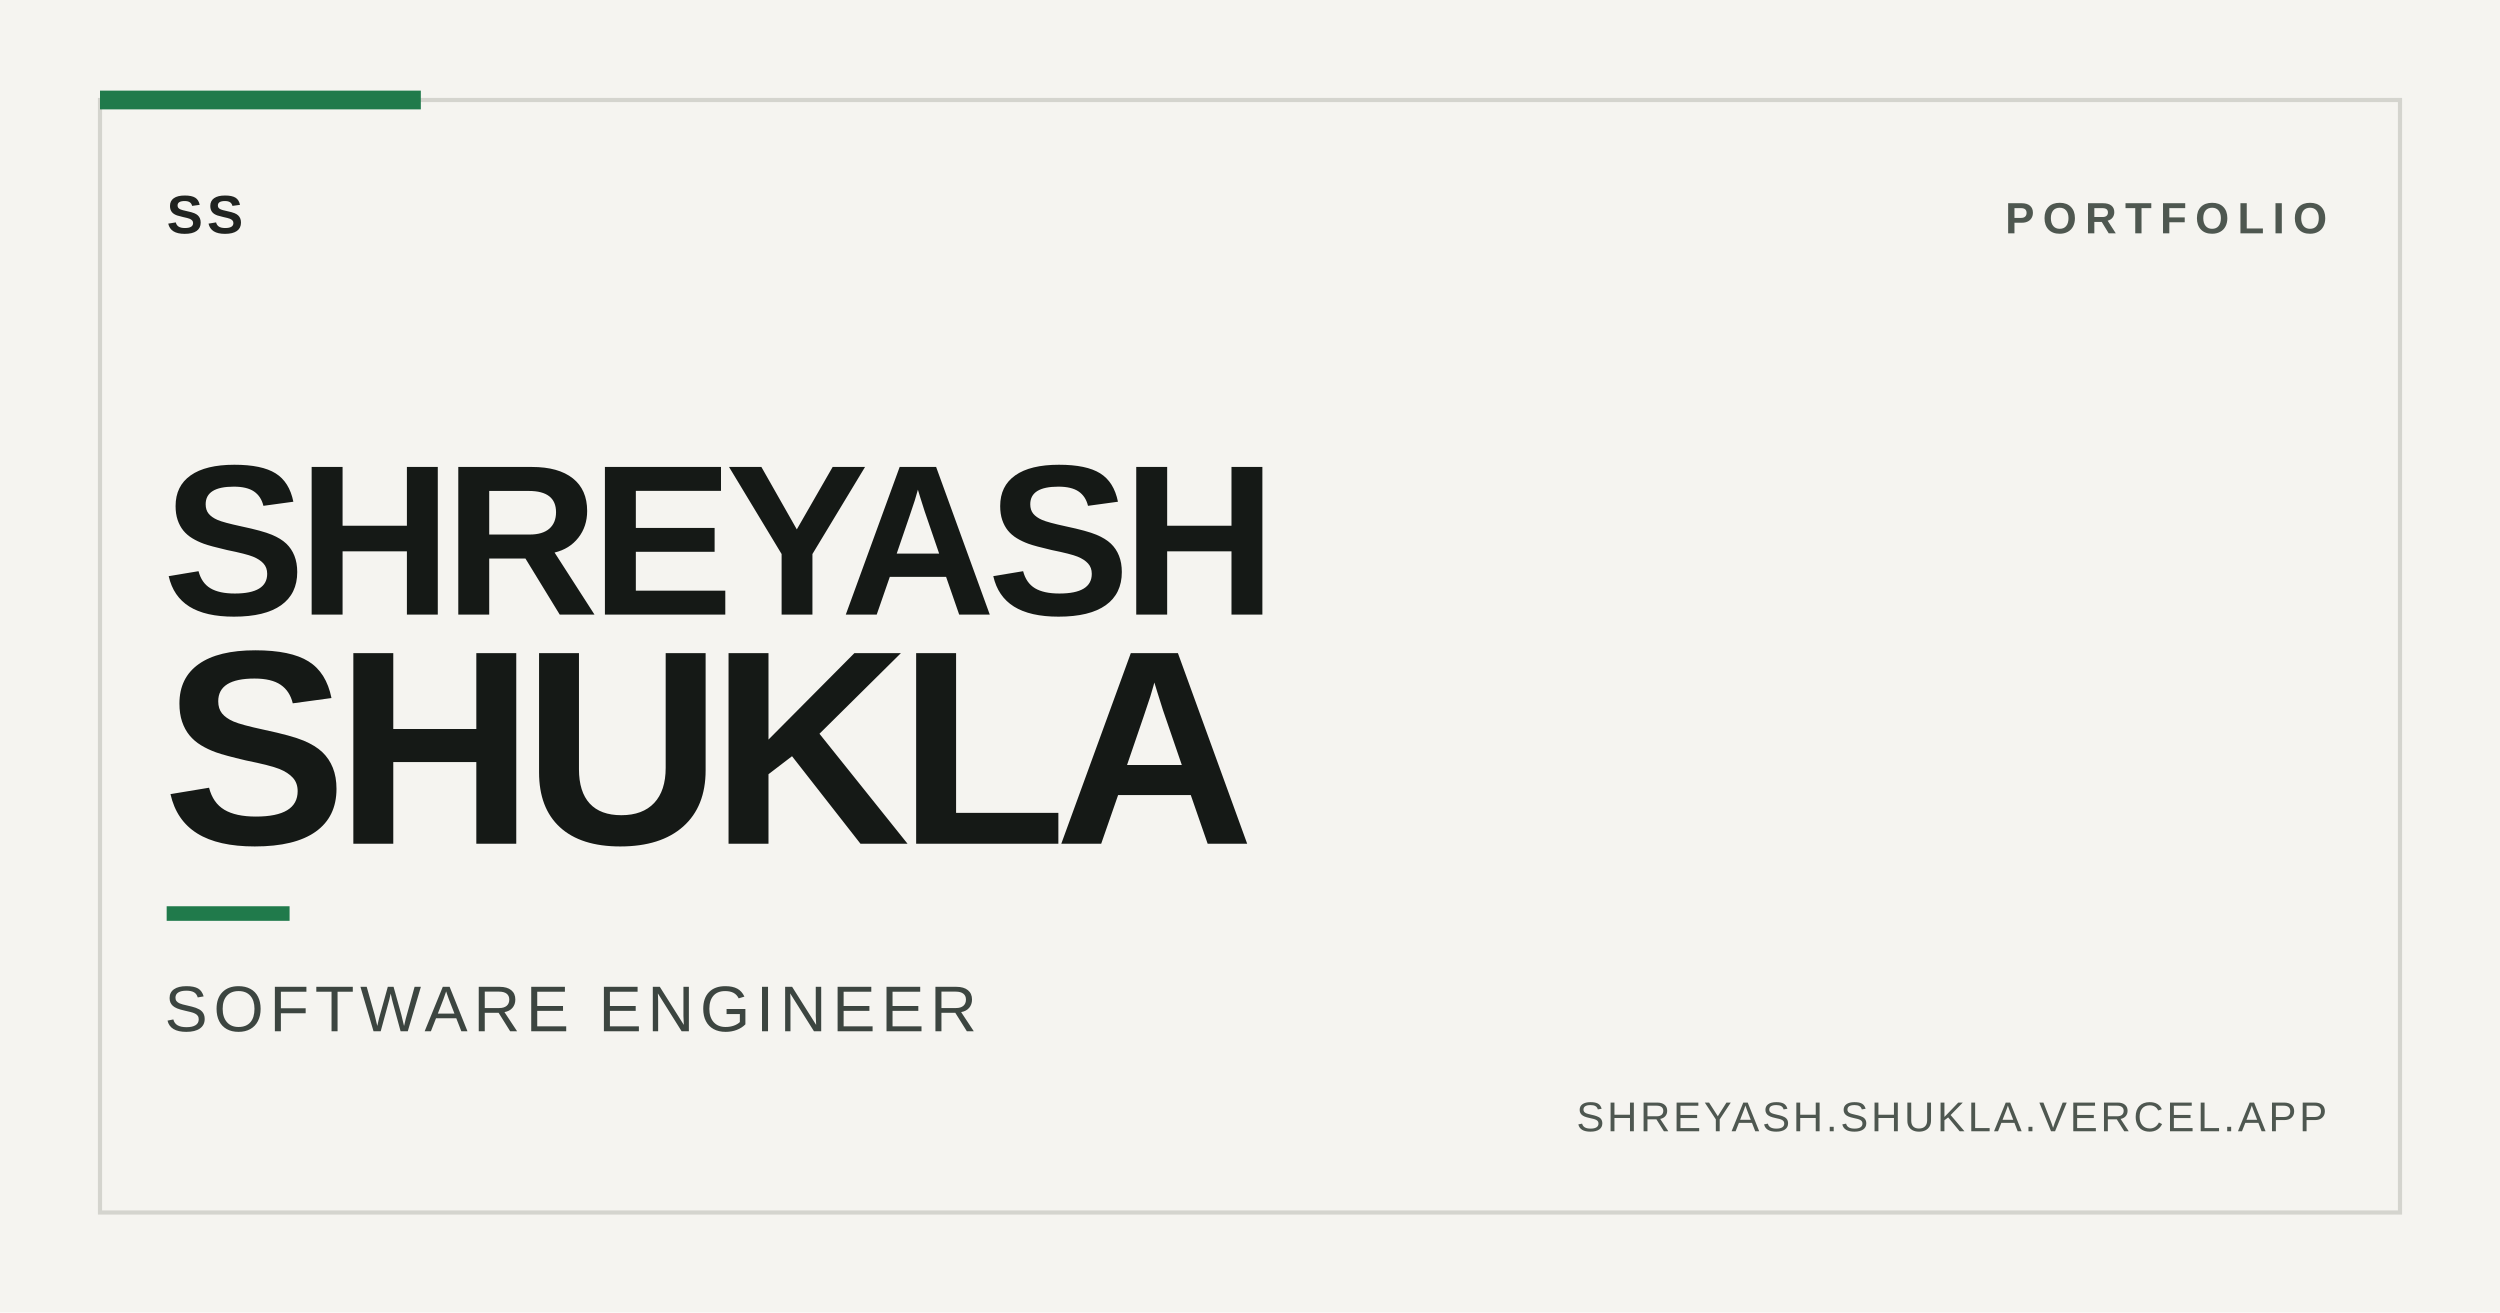
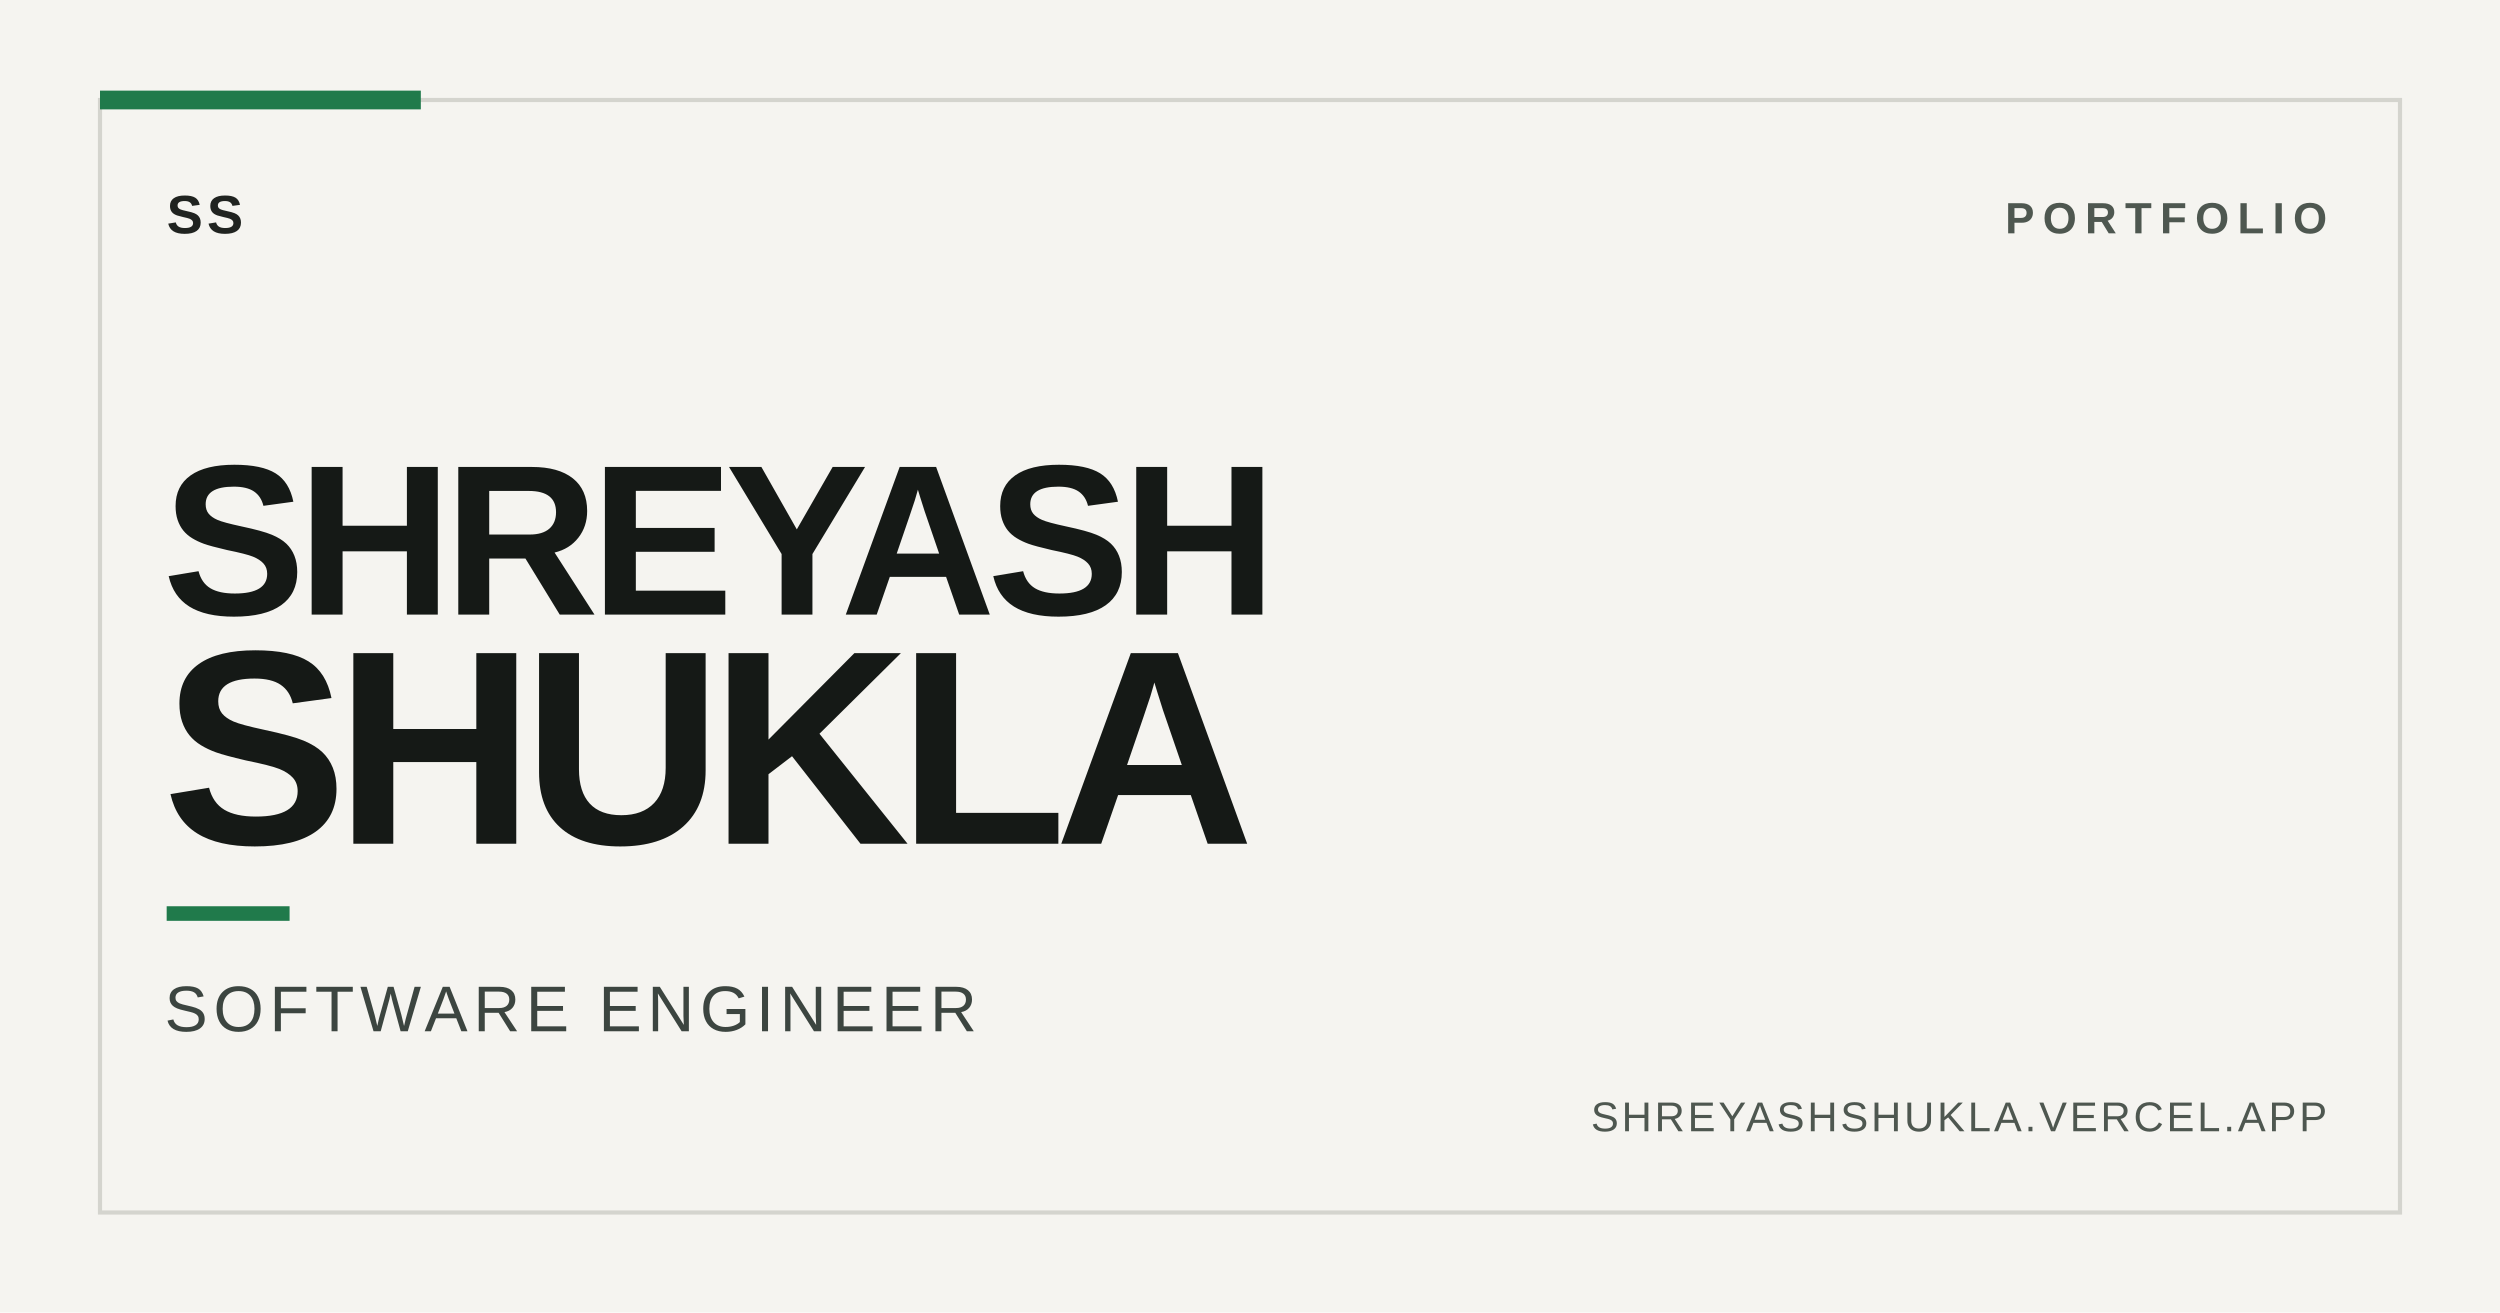
<svg xmlns="http://www.w3.org/2000/svg" width="1200" height="630" viewBox="0 0 1200 630">
  <rect width="1200" height="630" fill="#F5F4F0" />
  <rect x="48" y="48" width="1104" height="534" fill="none" stroke="#D4D4CE" stroke-width="2" />
  <path d="M48 48h154" stroke="#207A4B" stroke-width="9" />
  <text x="80" y="112" fill="#202320" font-family="Arial, sans-serif" font-size="26" font-weight="700" letter-spacing="2">SS</text>
  <text x="1117" y="112" text-anchor="end" fill="#4E5750" font-family="Arial, sans-serif" font-size="21" font-weight="700" letter-spacing="4">PORTFOLIO</text>
  <text x="78" y="295" fill="#151916" font-family="Arial, sans-serif" font-size="103" font-weight="700" letter-spacing="-4">SHREYASH</text>
  <text x="78" y="405" fill="#151916" font-family="Arial, sans-serif" font-size="133" font-weight="700" letter-spacing="-6">SHUKLA</text>
  <rect x="80" y="435" width="59" height="7" fill="#207A4B" />
  <text x="79" y="495" fill="#3C4540" font-family="Arial, sans-serif" font-size="31" font-weight="400" letter-spacing="2.8">SOFTWARE ENGINEER</text>
-   <text x="1117" y="543" text-anchor="end" fill="#4E5750" font-family="Arial, sans-serif" font-size="20" letter-spacing="1.4">SHREYASH.SHUKLA.VERCEL.APP</text>
+   <text x="1117" y="543" text-anchor="end" fill="#4E5750" font-family="Arial, sans-serif" font-size="20" letter-spacing="1.4">SHREYASHSHUKLA.VERCEL.APP</text>
</svg>
